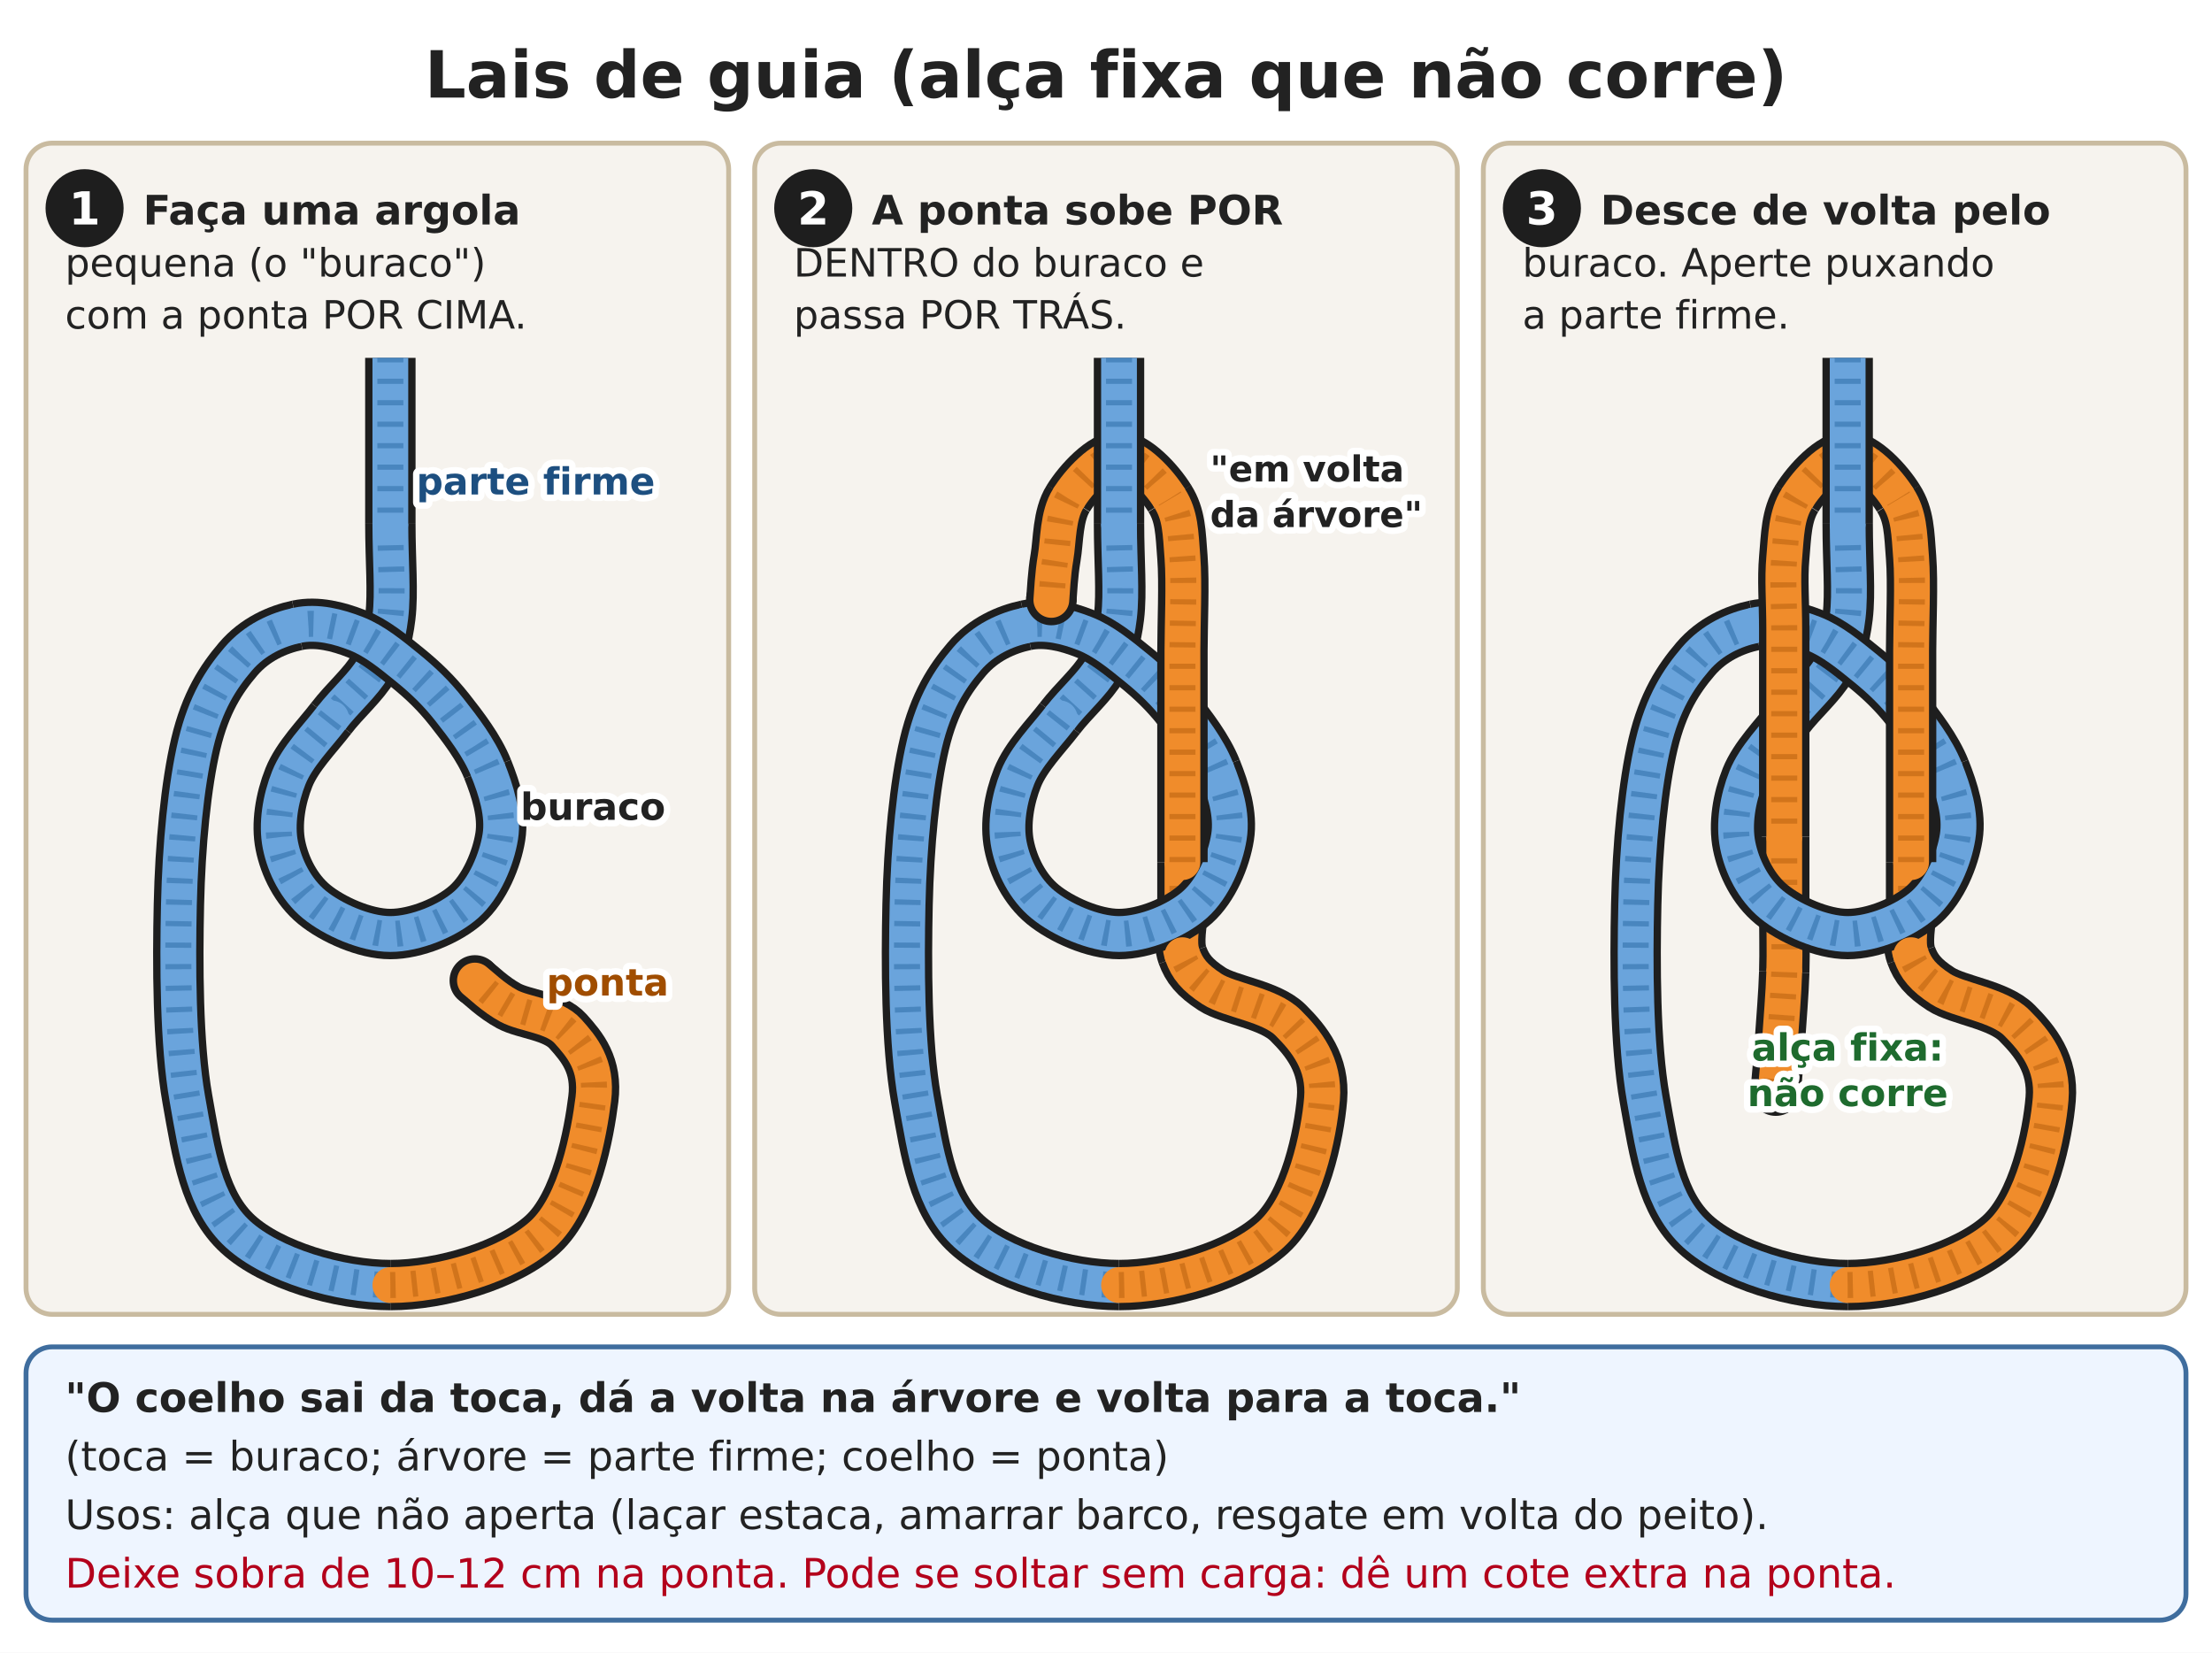
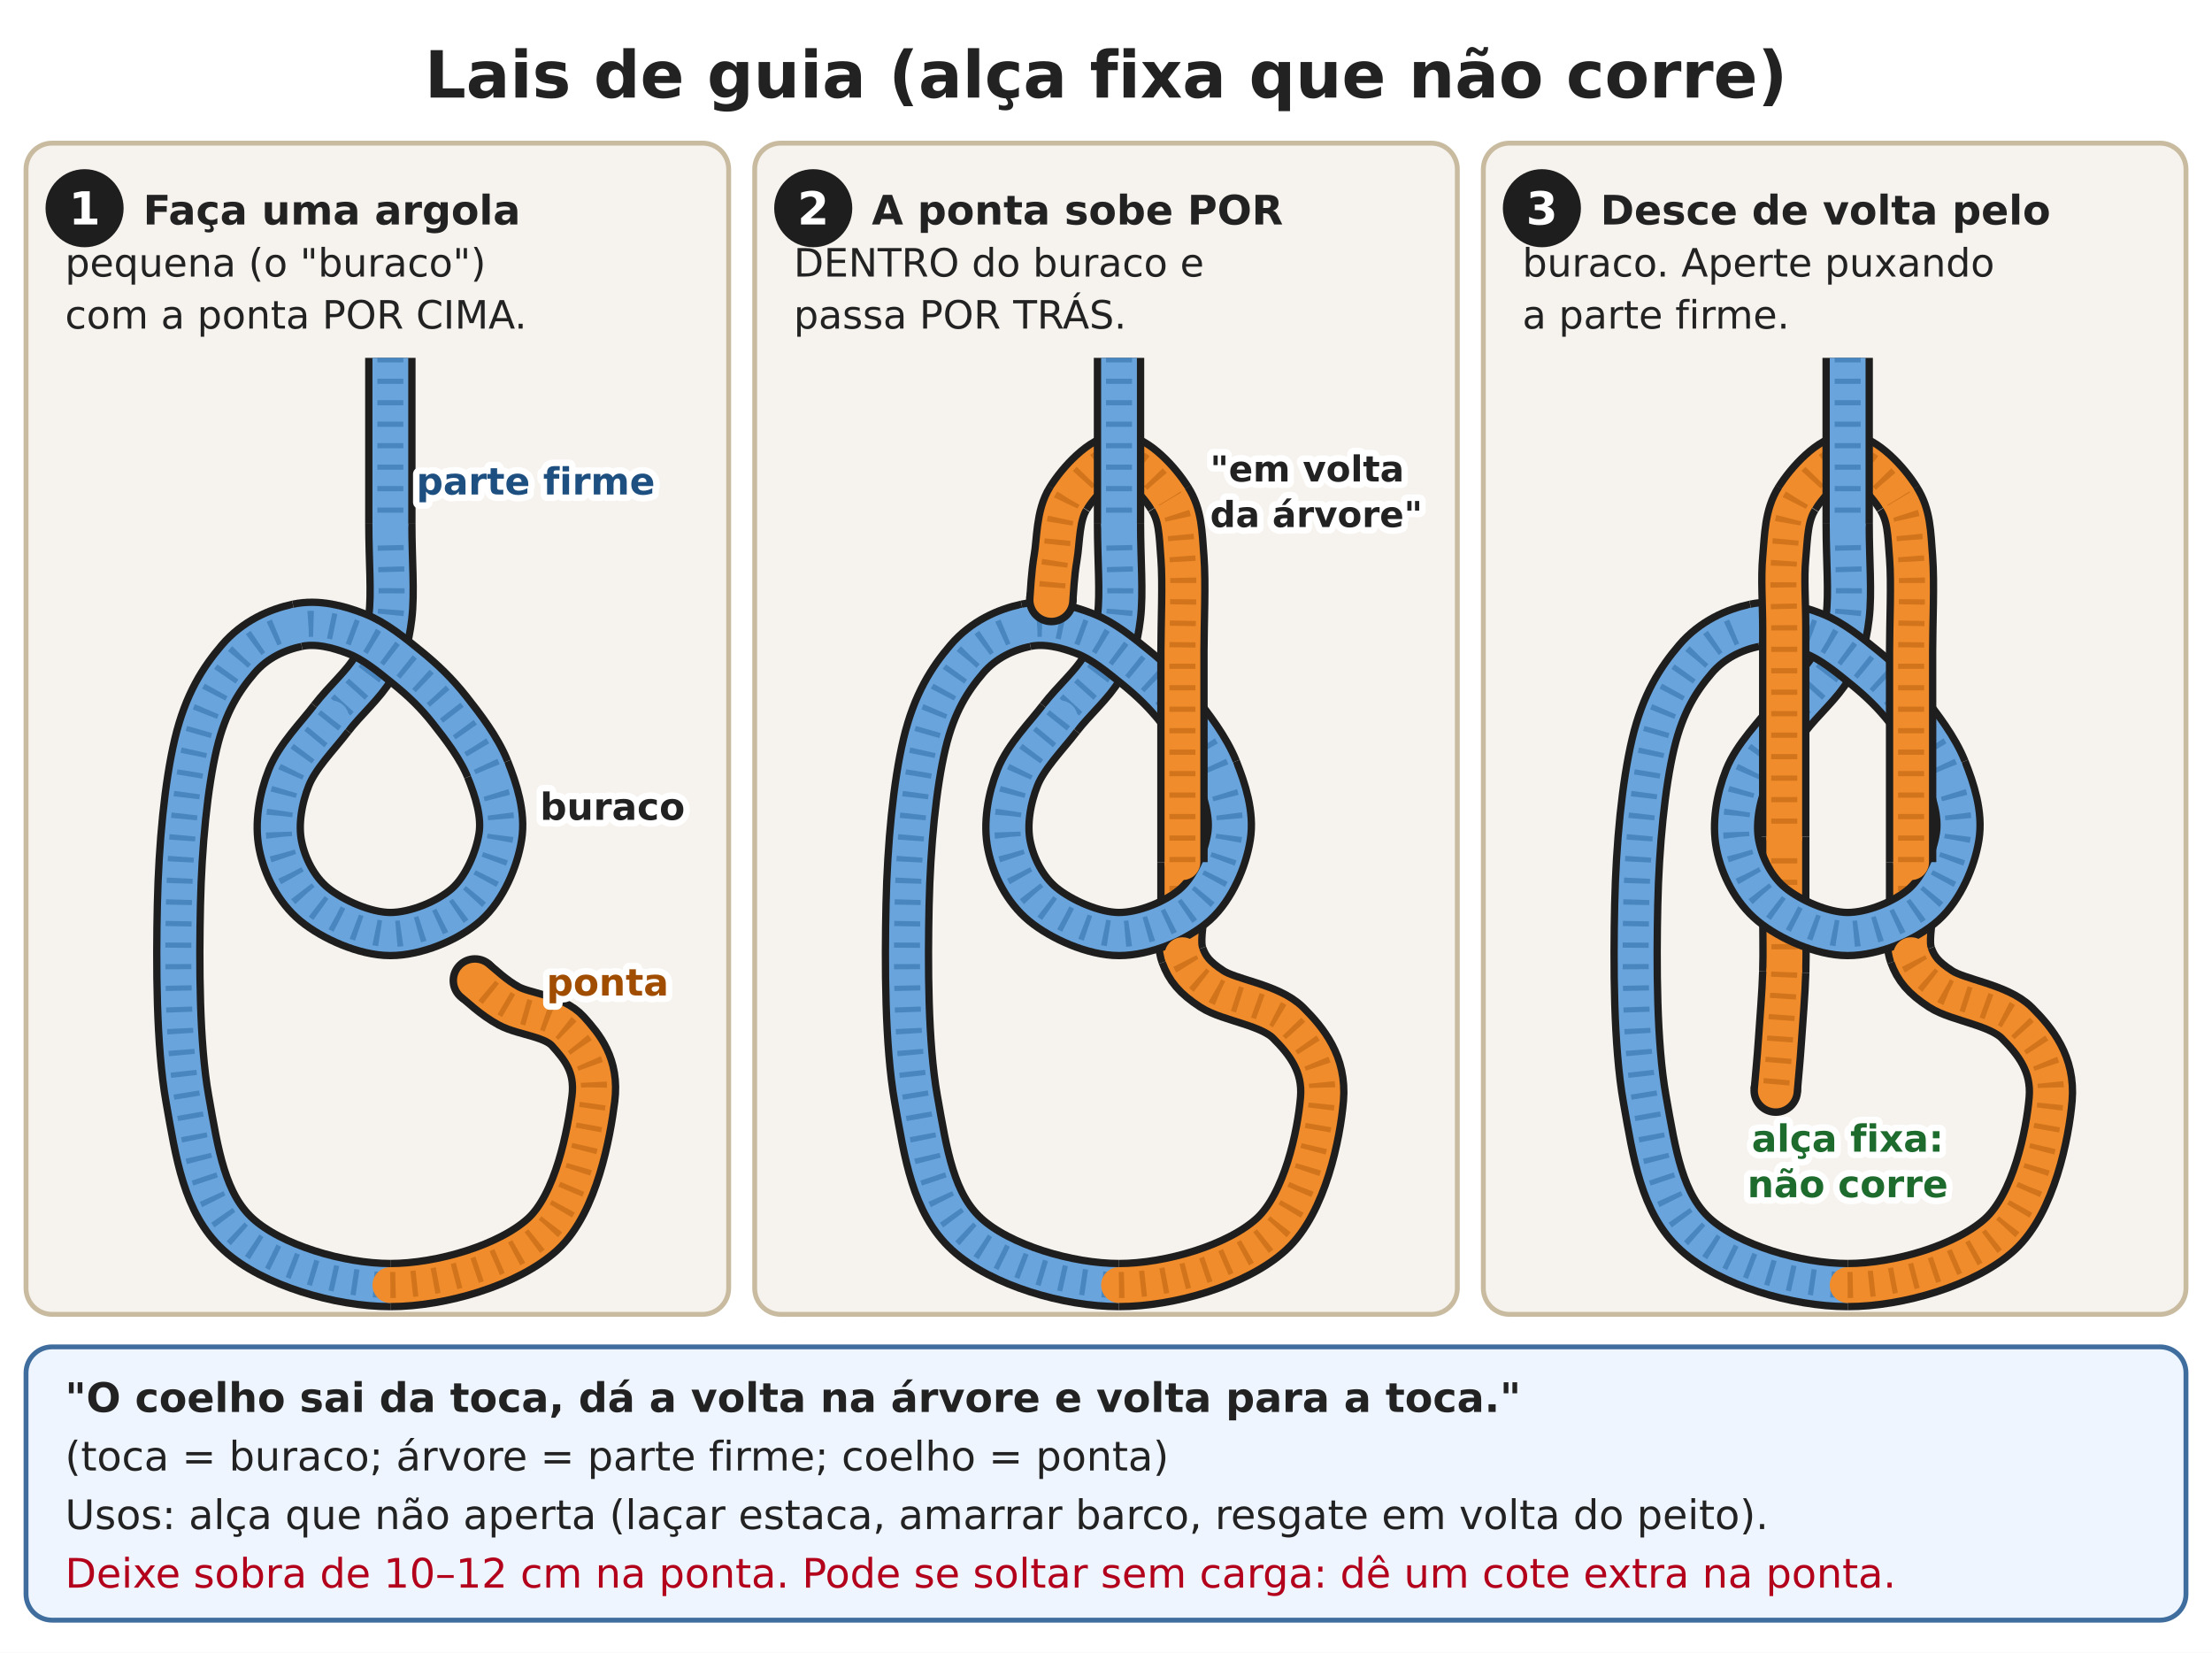
<svg xmlns="http://www.w3.org/2000/svg" viewBox="0 0 680 508" font-family="DejaVu Sans, Arial, Helvetica, sans-serif">
  <rect width="680" height="508" fill="#fff" />
  <text x="340.0" y="30" text-anchor="middle" font-size="20" font-weight="bold" fill="#222">Lais de guia (alça fixa que não corre)</text>
  <clipPath id="cl0">
    <rect x="8" y="110" width="216" height="294" rx="8" />
  </clipPath>
  <rect x="8" y="44" width="216" height="360" rx="8" fill="#f6f3ee" stroke="#c9bba0" stroke-width="1.5" />
  <circle cx="26" cy="64" r="12" fill="#1e1e1e" />
  <text x="26" y="69" font-size="14" fill="#fff" font-weight="bold" text-anchor="middle">1</text>
  <text x="44" y="69" font-size="12.5" fill="#222" font-weight="bold" text-anchor="start">Faça uma argola</text>
  <text x="20" y="85" font-size="12" fill="#222" text-anchor="start">pequena (o "buraco")</text>
  <text x="20" y="101" font-size="12" fill="#222" text-anchor="start">com a ponta POR CIMA.</text>
  <g clip-path="url(#cl0)">
    <path d="M120.0 161.0 C120.0 172.3 120.9 182.2 120.0 189.6 C119.1 197.0 117.8 200.0 114.8 205.2 C111.8 210.4 106.1 215.2 101.8 220.8" fill="none" stroke="#1e1e1e" stroke-width="15.5" stroke-linecap="butt" stroke-linejoin="round" />
    <path d="M120.0 161.0 C120.0 172.3 120.9 182.2 120.0 189.6 C119.1 197.0 117.8 200.0 114.8 205.2 C111.8 210.4 106.1 215.2 101.8 220.8" fill="none" stroke="#6aa4dc" stroke-width="11" stroke-linecap="round" stroke-linejoin="round" />
    <path d="M120.0 161.0 C120.0 172.3 120.9 182.2 120.0 189.6 C119.1 197.0 117.8 200.0 114.8 205.2 C111.8 210.4 106.1 215.2 101.8 220.8" fill="none" stroke="#2f6ea8" stroke-width="8" stroke-dasharray="1.6 5" stroke-opacity="0.55" />
    <path d="M120.0 57.0 C120.0 67.8 120.0 104.7 120.0 122.0 C120.0 139.3 120.0 149.7 120.0 161.0" fill="none" stroke="#1e1e1e" stroke-width="15.5" stroke-linecap="butt" stroke-linejoin="round" />
    <path d="M120.0 57.0 C120.0 67.8 120.0 104.7 120.0 122.0 C120.0 139.3 120.0 149.7 120.0 161.0" fill="none" stroke="#6aa4dc" stroke-width="11" stroke-linecap="round" stroke-linejoin="round" />
    <path d="M120.0 57.0 C120.0 67.8 120.0 104.7 120.0 122.0 C120.0 139.3 120.0 149.7 120.0 161.0" fill="none" stroke="#2f6ea8" stroke-width="8" stroke-dasharray="1.6 5" stroke-opacity="0.55" />
    <path d="M101.8 220.8 C97.5 226.4 91.4 232.5 88.8 239.0 C86.2 245.5 84.9 253.3 86.2 259.8 C87.5 266.3 91.0 273.4 96.6 278.0 C102.2 282.6 112.2 287.1 120.0 287.1 C127.8 287.1 137.8 283.0 143.4 278.0 C149.0 273.0 152.7 264.1 153.8 257.2 C154.9 250.3 152.5 242.9 149.9 236.4" fill="none" stroke="#1e1e1e" stroke-width="15.5" stroke-linecap="butt" stroke-linejoin="round" />
    <path d="M101.8 220.8 C97.5 226.4 91.4 232.5 88.8 239.0 C86.2 245.5 84.9 253.3 86.2 259.8 C87.5 266.3 91.0 273.4 96.6 278.0 C102.2 282.6 112.2 287.1 120.0 287.1 C127.8 287.1 137.8 283.0 143.4 278.0 C149.0 273.0 152.7 264.1 153.8 257.2 C154.9 250.3 152.5 242.9 149.9 236.4" fill="none" stroke="#6aa4dc" stroke-width="11" stroke-linecap="round" stroke-linejoin="round" />
    <path d="M101.8 220.8 C97.5 226.4 91.4 232.5 88.8 239.0 C86.2 245.5 84.9 253.3 86.2 259.8 C87.5 266.3 91.0 273.4 96.6 278.0 C102.2 282.6 112.2 287.1 120.0 287.1 C127.8 287.1 137.8 283.0 143.4 278.0 C149.0 273.0 152.7 264.1 153.8 257.2 C154.9 250.3 152.5 242.9 149.9 236.4" fill="none" stroke="#2f6ea8" stroke-width="8" stroke-dasharray="1.6 5" stroke-opacity="0.55" />
    <path d="M91.4 192.2 C85.3 193.5 78.4 196.5 73.2 202.6 C68.0 208.7 63.2 216.0 60.2 228.6 C57.2 241.2 55.4 259.8 55.0 278.0 C54.6 296.2 54.6 320.9 57.6 337.8 C60.6 354.7 62.8 369.9 73.2 379.4 C83.6 388.9 104.4 395.0 120.0 395.0" fill="none" stroke="#1e1e1e" stroke-width="15.5" stroke-linecap="butt" stroke-linejoin="round" />
    <path d="M91.4 192.2 C85.3 193.5 78.4 196.5 73.2 202.6 C68.0 208.7 63.2 216.0 60.2 228.6 C57.2 241.2 55.4 259.8 55.0 278.0 C54.6 296.2 54.6 320.9 57.6 337.8 C60.6 354.7 62.8 369.9 73.2 379.4 C83.6 388.9 104.4 395.0 120.0 395.0" fill="none" stroke="#6aa4dc" stroke-width="11" stroke-linecap="round" stroke-linejoin="round" />
    <path d="M91.4 192.2 C85.3 193.5 78.4 196.5 73.2 202.6 C68.0 208.7 63.2 216.0 60.2 228.6 C57.2 241.2 55.4 259.8 55.0 278.0 C54.6 296.2 54.6 320.9 57.6 337.8 C60.6 354.7 62.8 369.9 73.2 379.4 C83.6 388.9 104.4 395.0 120.0 395.0" fill="none" stroke="#2f6ea8" stroke-width="8" stroke-dasharray="1.6 5" stroke-opacity="0.55" />
    <path d="M120.0 395.0 C135.6 395.0 156.4 388.9 166.8 379.4 C177.2 369.9 181.1 348.2 182.4 337.8 C183.7 327.4 178.9 321.8 174.6 317.0 C170.3 312.2 161.2 311.8 156.4 309.2 C151.6 306.6 147.7 302.7 146.0 301.4" fill="none" stroke="#1e1e1e" stroke-width="15.5" stroke-linecap="butt" stroke-linejoin="round" />
    <circle cx="146.0" cy="301.4" r="7.8" fill="#1e1e1e" />
    <path d="M120.0 395.0 C135.6 395.0 156.4 388.9 166.8 379.4 C177.2 369.9 181.1 348.2 182.4 337.8 C183.7 327.4 178.9 321.8 174.6 317.0 C170.3 312.2 161.2 311.8 156.4 309.2 C151.6 306.6 147.7 302.7 146.0 301.4" fill="none" stroke="#f08c2b" stroke-width="11" stroke-linecap="round" stroke-linejoin="round" />
    <path d="M120.0 395.0 C135.6 395.0 156.4 388.9 166.8 379.4 C177.2 369.9 181.1 348.2 182.4 337.8 C183.7 327.4 178.9 321.8 174.6 317.0 C170.3 312.2 161.2 311.8 156.4 309.2 C151.6 306.6 147.7 302.7 146.0 301.4" fill="none" stroke="#b8600f" stroke-width="8" stroke-dasharray="1.6 5" stroke-opacity="0.55" />
    <path d="M149.9 236.4 C147.3 229.9 142.3 223.4 138.2 218.2 C134.1 213.0 130.0 209.1 125.2 205.2 C120.4 201.3 115.2 197.0 109.6 194.8 C104.0 192.6 97.5 190.9 91.4 192.2" fill="none" stroke="#1e1e1e" stroke-width="15.5" stroke-linecap="butt" stroke-linejoin="round" />
    <path d="M149.9 236.4 C147.3 229.9 142.3 223.4 138.2 218.2 C134.1 213.0 130.0 209.1 125.2 205.2 C120.4 201.3 115.2 197.0 109.6 194.8 C104.0 192.6 97.5 190.9 91.4 192.2" fill="none" stroke="#6aa4dc" stroke-width="11" stroke-linecap="round" stroke-linejoin="round" />
    <path d="M149.9 236.4 C147.3 229.9 142.3 223.4 138.2 218.2 C134.1 213.0 130.0 209.1 125.2 205.2 C120.4 201.3 115.2 197.0 109.6 194.8 C104.0 192.6 97.5 190.9 91.4 192.2" fill="none" stroke="#2f6ea8" stroke-width="8" stroke-dasharray="1.6 5" stroke-opacity="0.55" />
  </g>
  <clipPath id="cl1">
    <rect x="232" y="110" width="216" height="294" rx="8" />
  </clipPath>
  <rect x="232" y="44" width="216" height="360" rx="8" fill="#f6f3ee" stroke="#c9bba0" stroke-width="1.5" />
  <circle cx="250" cy="64" r="12" fill="#1e1e1e" />
  <text x="250" y="69" font-size="14" fill="#fff" font-weight="bold" text-anchor="middle">2</text>
  <text x="268" y="69" font-size="12.5" fill="#222" font-weight="bold" text-anchor="start">A ponta sobe POR</text>
  <text x="244" y="85" font-size="12" fill="#222" text-anchor="start">DENTRO do buraco e</text>
  <text x="244" y="101" font-size="12" fill="#222" text-anchor="start">passa POR TRÁS.</text>
  <g clip-path="url(#cl1)">
    <path d="M344.0 161.0 C344.0 172.3 344.9 182.2 344.0 189.6 C343.1 197.0 341.8 200.0 338.8 205.2 C335.8 210.4 330.1 215.2 325.8 220.8" fill="none" stroke="#1e1e1e" stroke-width="15.5" stroke-linecap="butt" stroke-linejoin="round" />
    <path d="M344.0 161.0 C344.0 172.3 344.9 182.2 344.0 189.6 C343.1 197.0 341.8 200.0 338.8 205.2 C335.8 210.4 330.1 215.2 325.8 220.8" fill="none" stroke="#6aa4dc" stroke-width="11" stroke-linecap="round" stroke-linejoin="round" />
    <path d="M344.0 161.0 C344.0 172.3 344.9 182.2 344.0 189.6 C343.1 197.0 341.8 200.0 338.8 205.2 C335.8 210.4 330.1 215.2 325.8 220.8" fill="none" stroke="#2f6ea8" stroke-width="8" stroke-dasharray="1.6 5" stroke-opacity="0.55" />
    <path d="M363.5 293.6 C362.0 289.5 363.5 284.1 363.5 279.3 C363.5 274.5 363.5 271.7 363.5 265.0" fill="none" stroke="#1e1e1e" stroke-width="15.5" stroke-linecap="butt" stroke-linejoin="round" />
    <path d="M363.5 293.6 C362.0 289.5 363.5 284.1 363.5 279.3 C363.5 274.5 363.5 271.7 363.5 265.0" fill="none" stroke="#f08c2b" stroke-width="11" stroke-linecap="round" stroke-linejoin="round" />
    <path d="M363.5 293.6 C362.0 289.5 363.5 284.1 363.5 279.3 C363.5 274.5 363.5 271.7 363.5 265.0" fill="none" stroke="#b8600f" stroke-width="8" stroke-dasharray="1.6 5" stroke-opacity="0.55" />
    <path d="M359.6 153.2 C356.4 148.0 349.2 140.2 344.0 140.2 C338.8 140.2 331.6 148.0 328.4 153.2" fill="none" stroke="#1e1e1e" stroke-width="15.5" stroke-linecap="butt" stroke-linejoin="round" />
    <path d="M359.6 153.2 C356.4 148.0 349.2 140.2 344.0 140.2 C338.8 140.2 331.6 148.0 328.4 153.2" fill="none" stroke="#f08c2b" stroke-width="11" stroke-linecap="round" stroke-linejoin="round" />
    <path d="M359.6 153.2 C356.4 148.0 349.2 140.2 344.0 140.2 C338.8 140.2 331.6 148.0 328.4 153.2" fill="none" stroke="#b8600f" stroke-width="8" stroke-dasharray="1.6 5" stroke-opacity="0.55" />
    <path d="M344.0 57.0 C344.0 67.8 344.0 104.7 344.0 122.0 C344.0 139.3 344.0 149.7 344.0 161.0" fill="none" stroke="#1e1e1e" stroke-width="15.5" stroke-linecap="butt" stroke-linejoin="round" />
    <path d="M344.0 57.0 C344.0 67.8 344.0 104.7 344.0 122.0 C344.0 139.3 344.0 149.7 344.0 161.0" fill="none" stroke="#6aa4dc" stroke-width="11" stroke-linecap="round" stroke-linejoin="round" />
    <path d="M344.0 57.0 C344.0 67.8 344.0 104.7 344.0 122.0 C344.0 139.3 344.0 149.7 344.0 161.0" fill="none" stroke="#2f6ea8" stroke-width="8" stroke-dasharray="1.6 5" stroke-opacity="0.55" />
    <path d="M325.8 220.8 C321.5 226.4 315.4 232.5 312.8 239.0 C310.2 245.5 308.9 253.3 310.2 259.8 C311.5 266.3 315.0 273.4 320.6 278.0 C326.2 282.6 336.2 287.1 344.0 287.1 C351.8 287.1 361.8 283.0 367.4 278.0 C373.0 273.0 376.7 264.1 377.8 257.2 C378.9 250.3 376.5 242.9 373.9 236.4" fill="none" stroke="#1e1e1e" stroke-width="15.5" stroke-linecap="butt" stroke-linejoin="round" />
    <path d="M325.8 220.8 C321.5 226.4 315.4 232.5 312.8 239.0 C310.2 245.5 308.9 253.3 310.2 259.8 C311.5 266.3 315.0 273.4 320.6 278.0 C326.2 282.6 336.2 287.1 344.0 287.1 C351.8 287.1 361.8 283.0 367.4 278.0 C373.0 273.0 376.7 264.1 377.8 257.2 C378.9 250.3 376.5 242.9 373.9 236.4" fill="none" stroke="#6aa4dc" stroke-width="11" stroke-linecap="round" stroke-linejoin="round" />
    <path d="M325.8 220.8 C321.5 226.4 315.4 232.5 312.8 239.0 C310.2 245.5 308.9 253.3 310.2 259.8 C311.5 266.3 315.0 273.4 320.6 278.0 C326.2 282.6 336.2 287.1 344.0 287.1 C351.8 287.1 361.8 283.0 367.4 278.0 C373.0 273.0 376.7 264.1 377.8 257.2 C378.9 250.3 376.5 242.9 373.9 236.4" fill="none" stroke="#2f6ea8" stroke-width="8" stroke-dasharray="1.6 5" stroke-opacity="0.55" />
    <path d="M315.4 192.2 C309.3 193.5 302.4 196.5 297.2 202.6 C292.0 208.7 287.2 216.0 284.2 228.6 C281.2 241.2 279.4 259.8 279.0 278.0 C278.6 296.2 278.6 320.9 281.6 337.8 C284.6 354.7 286.8 369.9 297.2 379.4 C307.6 388.9 328.4 395.0 344.0 395.0" fill="none" stroke="#1e1e1e" stroke-width="15.5" stroke-linecap="butt" stroke-linejoin="round" />
    <path d="M315.4 192.2 C309.3 193.5 302.4 196.5 297.2 202.6 C292.0 208.7 287.2 216.0 284.2 228.6 C281.2 241.2 279.4 259.8 279.0 278.0 C278.6 296.2 278.6 320.9 281.6 337.8 C284.6 354.7 286.8 369.9 297.2 379.4 C307.6 388.9 328.4 395.0 344.0 395.0" fill="none" stroke="#6aa4dc" stroke-width="11" stroke-linecap="round" stroke-linejoin="round" />
    <path d="M315.4 192.2 C309.3 193.5 302.4 196.5 297.2 202.6 C292.0 208.7 287.2 216.0 284.2 228.6 C281.2 241.2 279.4 259.8 279.0 278.0 C278.6 296.2 278.6 320.9 281.6 337.8 C284.6 354.7 286.8 369.9 297.2 379.4 C307.6 388.9 328.4 395.0 344.0 395.0" fill="none" stroke="#2f6ea8" stroke-width="8" stroke-dasharray="1.6 5" stroke-opacity="0.55" />
    <path d="M344.0 395.0 C359.6 395.0 380.4 388.9 390.8 379.4 C401.2 369.9 405.5 348.6 406.4 337.8 C407.3 327.0 401.6 320.0 396.0 314.4 C390.4 308.8 378.0 307.5 372.6 304.0 C367.2 300.5 365.0 297.7 363.5 293.6" fill="none" stroke="#1e1e1e" stroke-width="15.5" stroke-linecap="butt" stroke-linejoin="round" />
    <path d="M344.0 395.0 C359.6 395.0 380.4 388.9 390.8 379.4 C401.2 369.9 405.5 348.6 406.4 337.8 C407.3 327.0 401.6 320.0 396.0 314.4 C390.4 308.8 378.0 307.5 372.6 304.0 C367.2 300.5 365.0 297.7 363.5 293.6" fill="none" stroke="#f08c2b" stroke-width="11" stroke-linecap="round" stroke-linejoin="round" />
    <path d="M344.0 395.0 C359.6 395.0 380.4 388.9 390.8 379.4 C401.2 369.9 405.5 348.6 406.4 337.8 C407.3 327.0 401.6 320.0 396.0 314.4 C390.4 308.8 378.0 307.5 372.6 304.0 C367.2 300.5 365.0 297.7 363.5 293.6" fill="none" stroke="#b8600f" stroke-width="8" stroke-dasharray="1.6 5" stroke-opacity="0.55" />
    <path d="M373.9 236.4 C371.3 229.9 366.3 223.4 362.2 218.2 C358.1 213.0 354.0 209.1 349.2 205.2 C344.4 201.3 339.2 197.0 333.6 194.8 C328.0 192.6 321.5 190.9 315.4 192.2" fill="none" stroke="#1e1e1e" stroke-width="15.5" stroke-linecap="butt" stroke-linejoin="round" />
    <path d="M373.9 236.4 C371.3 229.9 366.3 223.4 362.2 218.2 C358.1 213.0 354.0 209.1 349.2 205.2 C344.4 201.3 339.2 197.0 333.6 194.8 C328.0 192.6 321.5 190.9 315.4 192.2" fill="none" stroke="#6aa4dc" stroke-width="11" stroke-linecap="round" stroke-linejoin="round" />
    <path d="M373.9 236.4 C371.3 229.9 366.3 223.4 362.2 218.2 C358.1 213.0 354.0 209.1 349.2 205.2 C344.4 201.3 339.2 197.0 333.6 194.8 C328.0 192.6 321.5 190.9 315.4 192.2" fill="none" stroke="#2f6ea8" stroke-width="8" stroke-dasharray="1.6 5" stroke-opacity="0.55" />
    <path d="M363.5 265.0 C363.5 258.3 363.5 246.4 363.5 239.0 C363.5 231.6 363.5 227.3 363.5 220.8 C363.5 214.3 363.5 208.2 363.5 200.0 C363.5 191.8 364.1 179.2 363.5 171.4 C362.9 163.6 362.9 158.4 359.6 153.2" fill="none" stroke="#1e1e1e" stroke-width="15.5" stroke-linecap="butt" stroke-linejoin="round" />
    <path d="M363.5 265.0 C363.5 258.3 363.5 246.4 363.5 239.0 C363.5 231.6 363.5 227.3 363.5 220.8 C363.5 214.3 363.5 208.2 363.5 200.0 C363.5 191.8 364.1 179.2 363.5 171.4 C362.9 163.6 362.9 158.4 359.6 153.2" fill="none" stroke="#f08c2b" stroke-width="11" stroke-linecap="round" stroke-linejoin="round" />
    <path d="M363.5 265.0 C363.5 258.3 363.5 246.4 363.5 239.0 C363.5 231.6 363.5 227.3 363.5 220.8 C363.5 214.3 363.5 208.2 363.5 200.0 C363.5 191.8 364.1 179.2 363.5 171.4 C362.9 163.6 362.9 158.4 359.6 153.2" fill="none" stroke="#b8600f" stroke-width="8" stroke-dasharray="1.6 5" stroke-opacity="0.55" />
    <path d="M328.4 153.2 C325.1 158.4 325.4 166.2 324.5 171.4 C323.6 176.6 323.4 182.2 323.2 184.4" fill="none" stroke="#1e1e1e" stroke-width="15.5" stroke-linecap="butt" stroke-linejoin="round" />
    <circle cx="323.2" cy="184.4" r="7.8" fill="#1e1e1e" />
    <path d="M328.4 153.2 C325.1 158.4 325.4 166.2 324.5 171.4 C323.6 176.6 323.4 182.2 323.2 184.4" fill="none" stroke="#f08c2b" stroke-width="11" stroke-linecap="round" stroke-linejoin="round" />
    <path d="M328.4 153.2 C325.1 158.4 325.4 166.2 324.5 171.4 C323.6 176.6 323.4 182.2 323.2 184.4" fill="none" stroke="#b8600f" stroke-width="8" stroke-dasharray="1.6 5" stroke-opacity="0.55" />
  </g>
  <clipPath id="cl2">
    <rect x="456" y="110" width="216" height="294" rx="8" />
  </clipPath>
  <rect x="456" y="44" width="216" height="360" rx="8" fill="#f6f3ee" stroke="#c9bba0" stroke-width="1.5" />
  <circle cx="474" cy="64" r="12" fill="#1e1e1e" />
  <text x="474" y="69" font-size="14" fill="#fff" font-weight="bold" text-anchor="middle">3</text>
  <text x="492" y="69" font-size="12.5" fill="#222" font-weight="bold" text-anchor="start">Desce de volta pelo</text>
  <text x="468" y="85" font-size="12" fill="#222" text-anchor="start">buraco. Aperte puxando</text>
  <text x="468" y="101" font-size="12" fill="#222" text-anchor="start">a parte firme.</text>
  <g clip-path="url(#cl2)">
    <path d="M568.0 161.0 C568.0 172.3 568.9 182.2 568.0 189.6 C567.1 197.0 565.8 200.0 562.8 205.2 C559.8 210.4 554.1 215.2 549.8 220.8" fill="none" stroke="#1e1e1e" stroke-width="15.5" stroke-linecap="butt" stroke-linejoin="round" />
    <path d="M568.0 161.0 C568.0 172.3 568.9 182.2 568.0 189.6 C567.1 197.0 565.8 200.0 562.8 205.2 C559.8 210.4 554.1 215.2 549.8 220.8" fill="none" stroke="#6aa4dc" stroke-width="11" stroke-linecap="round" stroke-linejoin="round" />
    <path d="M568.0 161.0 C568.0 172.3 568.9 182.2 568.0 189.6 C567.1 197.0 565.8 200.0 562.8 205.2 C559.8 210.4 554.1 215.2 549.8 220.8" fill="none" stroke="#2f6ea8" stroke-width="8" stroke-dasharray="1.6 5" stroke-opacity="0.55" />
    <path d="M587.5 293.6 C586.0 289.5 587.5 284.1 587.5 279.3 C587.5 274.5 587.5 271.7 587.5 265.0" fill="none" stroke="#1e1e1e" stroke-width="15.5" stroke-linecap="butt" stroke-linejoin="round" />
    <path d="M587.5 293.6 C586.0 289.5 587.5 284.1 587.5 279.3 C587.5 274.5 587.5 271.7 587.5 265.0" fill="none" stroke="#f08c2b" stroke-width="11" stroke-linecap="round" stroke-linejoin="round" />
    <path d="M587.5 293.6 C586.0 289.5 587.5 284.1 587.5 279.3 C587.5 274.5 587.5 271.7 587.5 265.0" fill="none" stroke="#b8600f" stroke-width="8" stroke-dasharray="1.6 5" stroke-opacity="0.55" />
    <path d="M583.6 153.2 C580.4 148.0 573.2 140.2 568.0 140.2 C562.8 140.2 555.6 148.0 552.4 153.2" fill="none" stroke="#1e1e1e" stroke-width="15.5" stroke-linecap="butt" stroke-linejoin="round" />
    <path d="M583.6 153.2 C580.4 148.0 573.2 140.2 568.0 140.2 C562.8 140.2 555.6 148.0 552.4 153.2" fill="none" stroke="#f08c2b" stroke-width="11" stroke-linecap="round" stroke-linejoin="round" />
    <path d="M583.6 153.2 C580.4 148.0 573.2 140.2 568.0 140.2 C562.8 140.2 555.6 148.0 552.4 153.2" fill="none" stroke="#b8600f" stroke-width="8" stroke-dasharray="1.6 5" stroke-opacity="0.55" />
    <path d="M548.5 257.2 C548.5 266.5 548.5 272.4 548.5 279.3 C548.5 286.2 548.7 292.1 548.5 298.8" fill="none" stroke="#1e1e1e" stroke-width="15.5" stroke-linecap="butt" stroke-linejoin="round" />
    <path d="M548.5 257.2 C548.5 266.5 548.5 272.4 548.5 279.3 C548.5 286.2 548.7 292.1 548.5 298.8" fill="none" stroke="#f08c2b" stroke-width="11" stroke-linecap="round" stroke-linejoin="round" />
    <path d="M548.5 257.2 C548.5 266.5 548.5 272.4 548.5 279.3 C548.5 286.2 548.7 292.1 548.5 298.8" fill="none" stroke="#b8600f" stroke-width="8" stroke-dasharray="1.6 5" stroke-opacity="0.55" />
    <path d="M568.0 57.0 C568.0 67.8 568.0 104.7 568.0 122.0 C568.0 139.3 568.0 149.7 568.0 161.0" fill="none" stroke="#1e1e1e" stroke-width="15.5" stroke-linecap="butt" stroke-linejoin="round" />
    <path d="M568.0 57.0 C568.0 67.8 568.0 104.7 568.0 122.0 C568.0 139.3 568.0 149.7 568.0 161.0" fill="none" stroke="#6aa4dc" stroke-width="11" stroke-linecap="round" stroke-linejoin="round" />
    <path d="M568.0 57.0 C568.0 67.8 568.0 104.7 568.0 122.0 C568.0 139.3 568.0 149.7 568.0 161.0" fill="none" stroke="#2f6ea8" stroke-width="8" stroke-dasharray="1.6 5" stroke-opacity="0.55" />
    <path d="M549.8 220.8 C545.5 226.4 539.4 232.5 536.8 239.0 C534.2 245.5 532.9 253.3 534.2 259.8 C535.5 266.3 539.0 273.4 544.6 278.0 C550.2 282.6 560.2 287.1 568.0 287.1 C575.8 287.1 585.8 283.0 591.4 278.0 C597.0 273.0 600.7 264.1 601.8 257.2 C602.9 250.3 600.5 242.9 597.9 236.4" fill="none" stroke="#1e1e1e" stroke-width="15.5" stroke-linecap="butt" stroke-linejoin="round" />
    <path d="M549.8 220.8 C545.5 226.4 539.4 232.5 536.8 239.0 C534.2 245.5 532.9 253.3 534.2 259.8 C535.5 266.3 539.0 273.4 544.6 278.0 C550.2 282.6 560.2 287.1 568.0 287.1 C575.8 287.1 585.8 283.0 591.4 278.0 C597.0 273.0 600.7 264.1 601.8 257.2 C602.9 250.3 600.5 242.9 597.9 236.4" fill="none" stroke="#6aa4dc" stroke-width="11" stroke-linecap="round" stroke-linejoin="round" />
    <path d="M549.8 220.8 C545.5 226.4 539.4 232.5 536.8 239.0 C534.2 245.5 532.9 253.3 534.2 259.8 C535.5 266.3 539.0 273.4 544.6 278.0 C550.2 282.6 560.2 287.1 568.0 287.1 C575.8 287.1 585.8 283.0 591.4 278.0 C597.0 273.0 600.7 264.1 601.8 257.2 C602.9 250.3 600.5 242.9 597.9 236.4" fill="none" stroke="#2f6ea8" stroke-width="8" stroke-dasharray="1.6 5" stroke-opacity="0.55" />
    <path d="M539.4 192.2 C533.3 193.5 526.4 196.5 521.2 202.6 C516.0 208.7 511.2 216.0 508.2 228.6 C505.2 241.2 503.4 259.8 503.0 278.0 C502.6 296.2 502.6 320.9 505.6 337.8 C508.6 354.7 510.8 369.9 521.2 379.4 C531.6 388.9 552.4 395.0 568.0 395.0" fill="none" stroke="#1e1e1e" stroke-width="15.5" stroke-linecap="butt" stroke-linejoin="round" />
    <path d="M539.4 192.2 C533.3 193.5 526.4 196.5 521.2 202.6 C516.0 208.7 511.2 216.0 508.2 228.6 C505.2 241.2 503.4 259.8 503.0 278.0 C502.6 296.2 502.6 320.9 505.6 337.8 C508.6 354.7 510.8 369.9 521.2 379.4 C531.6 388.9 552.4 395.0 568.0 395.0" fill="none" stroke="#6aa4dc" stroke-width="11" stroke-linecap="round" stroke-linejoin="round" />
    <path d="M539.4 192.2 C533.3 193.5 526.4 196.5 521.2 202.6 C516.0 208.7 511.2 216.0 508.2 228.6 C505.2 241.2 503.4 259.8 503.0 278.0 C502.6 296.2 502.6 320.9 505.6 337.8 C508.6 354.7 510.8 369.9 521.2 379.4 C531.6 388.9 552.4 395.0 568.0 395.0" fill="none" stroke="#2f6ea8" stroke-width="8" stroke-dasharray="1.6 5" stroke-opacity="0.55" />
    <path d="M568.0 395.0 C583.6 395.0 604.4 388.9 614.8 379.4 C625.2 369.9 629.5 348.6 630.4 337.8 C631.3 327.0 625.6 320.0 620.0 314.4 C614.4 308.8 602.0 307.5 596.6 304.0 C591.2 300.5 589.0 297.7 587.5 293.6" fill="none" stroke="#1e1e1e" stroke-width="15.5" stroke-linecap="butt" stroke-linejoin="round" />
    <path d="M568.0 395.0 C583.6 395.0 604.4 388.9 614.8 379.4 C625.2 369.9 629.5 348.6 630.4 337.8 C631.3 327.0 625.6 320.0 620.0 314.4 C614.4 308.8 602.0 307.5 596.6 304.0 C591.2 300.5 589.0 297.7 587.5 293.6" fill="none" stroke="#f08c2b" stroke-width="11" stroke-linecap="round" stroke-linejoin="round" />
    <path d="M568.0 395.0 C583.6 395.0 604.4 388.9 614.8 379.4 C625.2 369.9 629.5 348.6 630.4 337.8 C631.3 327.0 625.6 320.0 620.0 314.4 C614.4 308.8 602.0 307.5 596.6 304.0 C591.2 300.5 589.0 297.7 587.5 293.6" fill="none" stroke="#b8600f" stroke-width="8" stroke-dasharray="1.6 5" stroke-opacity="0.55" />
    <path d="M597.9 236.4 C595.3 229.9 590.3 223.4 586.2 218.2 C582.1 213.0 578.0 209.1 573.2 205.2 C568.4 201.3 563.2 197.0 557.6 194.8 C552.0 192.6 545.5 190.9 539.4 192.2" fill="none" stroke="#1e1e1e" stroke-width="15.5" stroke-linecap="butt" stroke-linejoin="round" />
    <path d="M597.9 236.4 C595.3 229.9 590.3 223.4 586.2 218.2 C582.1 213.0 578.0 209.1 573.2 205.2 C568.4 201.3 563.2 197.0 557.6 194.8 C552.0 192.6 545.5 190.9 539.4 192.2" fill="none" stroke="#6aa4dc" stroke-width="11" stroke-linecap="round" stroke-linejoin="round" />
    <path d="M597.9 236.4 C595.3 229.9 590.3 223.4 586.2 218.2 C582.1 213.0 578.0 209.1 573.2 205.2 C568.4 201.3 563.2 197.0 557.6 194.8 C552.0 192.6 545.5 190.9 539.4 192.2" fill="none" stroke="#2f6ea8" stroke-width="8" stroke-dasharray="1.6 5" stroke-opacity="0.55" />
    <path d="M587.5 265.0 C587.5 258.3 587.5 246.4 587.5 239.0 C587.5 231.6 587.5 227.3 587.5 220.8 C587.5 214.3 587.5 208.2 587.5 200.0 C587.5 191.8 588.1 179.2 587.5 171.4 C586.9 163.6 586.9 158.4 583.6 153.2" fill="none" stroke="#1e1e1e" stroke-width="15.5" stroke-linecap="butt" stroke-linejoin="round" />
    <path d="M587.5 265.0 C587.5 258.3 587.5 246.4 587.5 239.0 C587.5 231.6 587.5 227.3 587.5 220.8 C587.5 214.3 587.5 208.2 587.5 200.0 C587.5 191.8 588.1 179.2 587.5 171.4 C586.9 163.6 586.9 158.4 583.6 153.2" fill="none" stroke="#f08c2b" stroke-width="11" stroke-linecap="round" stroke-linejoin="round" />
    <path d="M587.5 265.0 C587.5 258.3 587.5 246.4 587.5 239.0 C587.5 231.6 587.5 227.3 587.5 220.8 C587.5 214.3 587.5 208.2 587.5 200.0 C587.5 191.8 588.1 179.2 587.5 171.4 C586.9 163.6 586.9 158.4 583.6 153.2" fill="none" stroke="#b8600f" stroke-width="8" stroke-dasharray="1.6 5" stroke-opacity="0.55" />
    <path d="M548.5 298.8 C548.3 305.5 547.6 313.5 547.2 319.6 C546.8 325.7 546.1 332.6 545.9 335.2" fill="none" stroke="#1e1e1e" stroke-width="15.5" stroke-linecap="butt" stroke-linejoin="round" />
    <circle cx="545.9" cy="335.2" r="7.8" fill="#1e1e1e" />
    <path d="M548.5 298.8 C548.3 305.5 547.6 313.5 547.2 319.6 C546.8 325.7 546.1 332.6 545.9 335.2" fill="none" stroke="#f08c2b" stroke-width="11" stroke-linecap="round" stroke-linejoin="round" />
    <path d="M548.5 298.8 C548.3 305.5 547.6 313.5 547.2 319.6 C546.8 325.7 546.1 332.6 545.9 335.2" fill="none" stroke="#b8600f" stroke-width="8" stroke-dasharray="1.6 5" stroke-opacity="0.55" />
    <path d="M552.4 153.2 C549.1 158.4 549.1 164.7 548.5 171.4 C547.9 178.1 548.5 184.8 548.5 193.5 C548.5 202.2 548.5 212.8 548.5 223.4 C548.5 234.0 548.5 247.9 548.5 257.2" fill="none" stroke="#1e1e1e" stroke-width="15.5" stroke-linecap="butt" stroke-linejoin="round" />
    <path d="M552.4 153.2 C549.1 158.4 549.1 164.7 548.5 171.4 C547.9 178.1 548.5 184.8 548.5 193.5 C548.5 202.2 548.5 212.8 548.5 223.4 C548.5 234.0 548.5 247.9 548.5 257.2" fill="none" stroke="#f08c2b" stroke-width="11" stroke-linecap="round" stroke-linejoin="round" />
    <path d="M552.4 153.2 C549.1 158.4 549.1 164.7 548.5 171.4 C547.9 178.1 548.5 184.8 548.5 193.5 C548.5 202.2 548.5 212.8 548.5 223.4 C548.5 234.0 548.5 247.9 548.5 257.2" fill="none" stroke="#b8600f" stroke-width="8" stroke-dasharray="1.6 5" stroke-opacity="0.55" />
  </g>
  <text x="128" y="152" font-size="11.5" fill="#1d4f80" font-weight="bold" text-anchor="start" stroke="#fff" stroke-width="4" stroke-linejoin="round" paint-order="stroke">parte firme</text>
-   <text x="160" y="252" font-size="11.5" fill="#222" font-weight="bold" text-anchor="start" stroke="#fff" stroke-width="4" stroke-linejoin="round" paint-order="stroke">buraco</text>
+   <text x="166" y="252" font-size="11.5" fill="#222" font-weight="bold" text-anchor="start" stroke="#fff" stroke-width="4" stroke-linejoin="round" paint-order="stroke">buraco</text>
  <text x="168" y="306" font-size="11.5" fill="#a04d00" font-weight="bold" text-anchor="start" stroke="#fff" stroke-width="4" stroke-linejoin="round" paint-order="stroke">ponta</text>
  <text x="372" y="148" font-size="11" fill="#222" font-weight="bold" text-anchor="start" stroke="#fff" stroke-width="4" stroke-linejoin="round" paint-order="stroke">"em volta</text>
  <text x="372" y="162" font-size="11" fill="#222" font-weight="bold" text-anchor="start" stroke="#fff" stroke-width="4" stroke-linejoin="round" paint-order="stroke">da árvore"</text>
-   <text x="568" y="326" font-size="11.5" fill="#1e6b2e" font-weight="bold" text-anchor="middle" stroke="#fff" stroke-width="4" stroke-linejoin="round" paint-order="stroke">alça fixa:</text>
-   <text x="568" y="340" font-size="11.5" fill="#1e6b2e" font-weight="bold" text-anchor="middle" stroke="#fff" stroke-width="4" stroke-linejoin="round" paint-order="stroke">não corre</text>
+   <text x="568" y="354" font-size="11.5" fill="#1e6b2e" font-weight="bold" text-anchor="middle" stroke="#fff" stroke-width="4" stroke-linejoin="round" paint-order="stroke">alça fixa:</text>
+   <text x="568" y="368" font-size="11.5" fill="#1e6b2e" font-weight="bold" text-anchor="middle" stroke="#fff" stroke-width="4" stroke-linejoin="round" paint-order="stroke">não corre</text>
  <rect x="8" y="414" width="664" height="84" rx="8" fill="#eef5ff" stroke="#3f6d9e" stroke-width="1.5" />
  <text x="20" y="434" font-size="12.5" fill="#222" font-weight="bold" text-anchor="start">"O coelho sai da toca, dá a volta na árvore e volta para a toca."</text>
  <text x="20" y="452" font-size="12.5" fill="#222" text-anchor="start">(toca = buraco; árvore = parte firme; coelho = ponta)</text>
  <text x="20" y="470" font-size="12.5" fill="#222" text-anchor="start">Usos: alça que não aperta (laçar estaca, amarrar barco, resgate em volta do peito).</text>
  <text x="20" y="488" font-size="12.5" fill="#b3001b" text-anchor="start">Deixe sobra de 10–12 cm na ponta. Pode se soltar sem carga: dê um cote extra na ponta.</text>
</svg>
